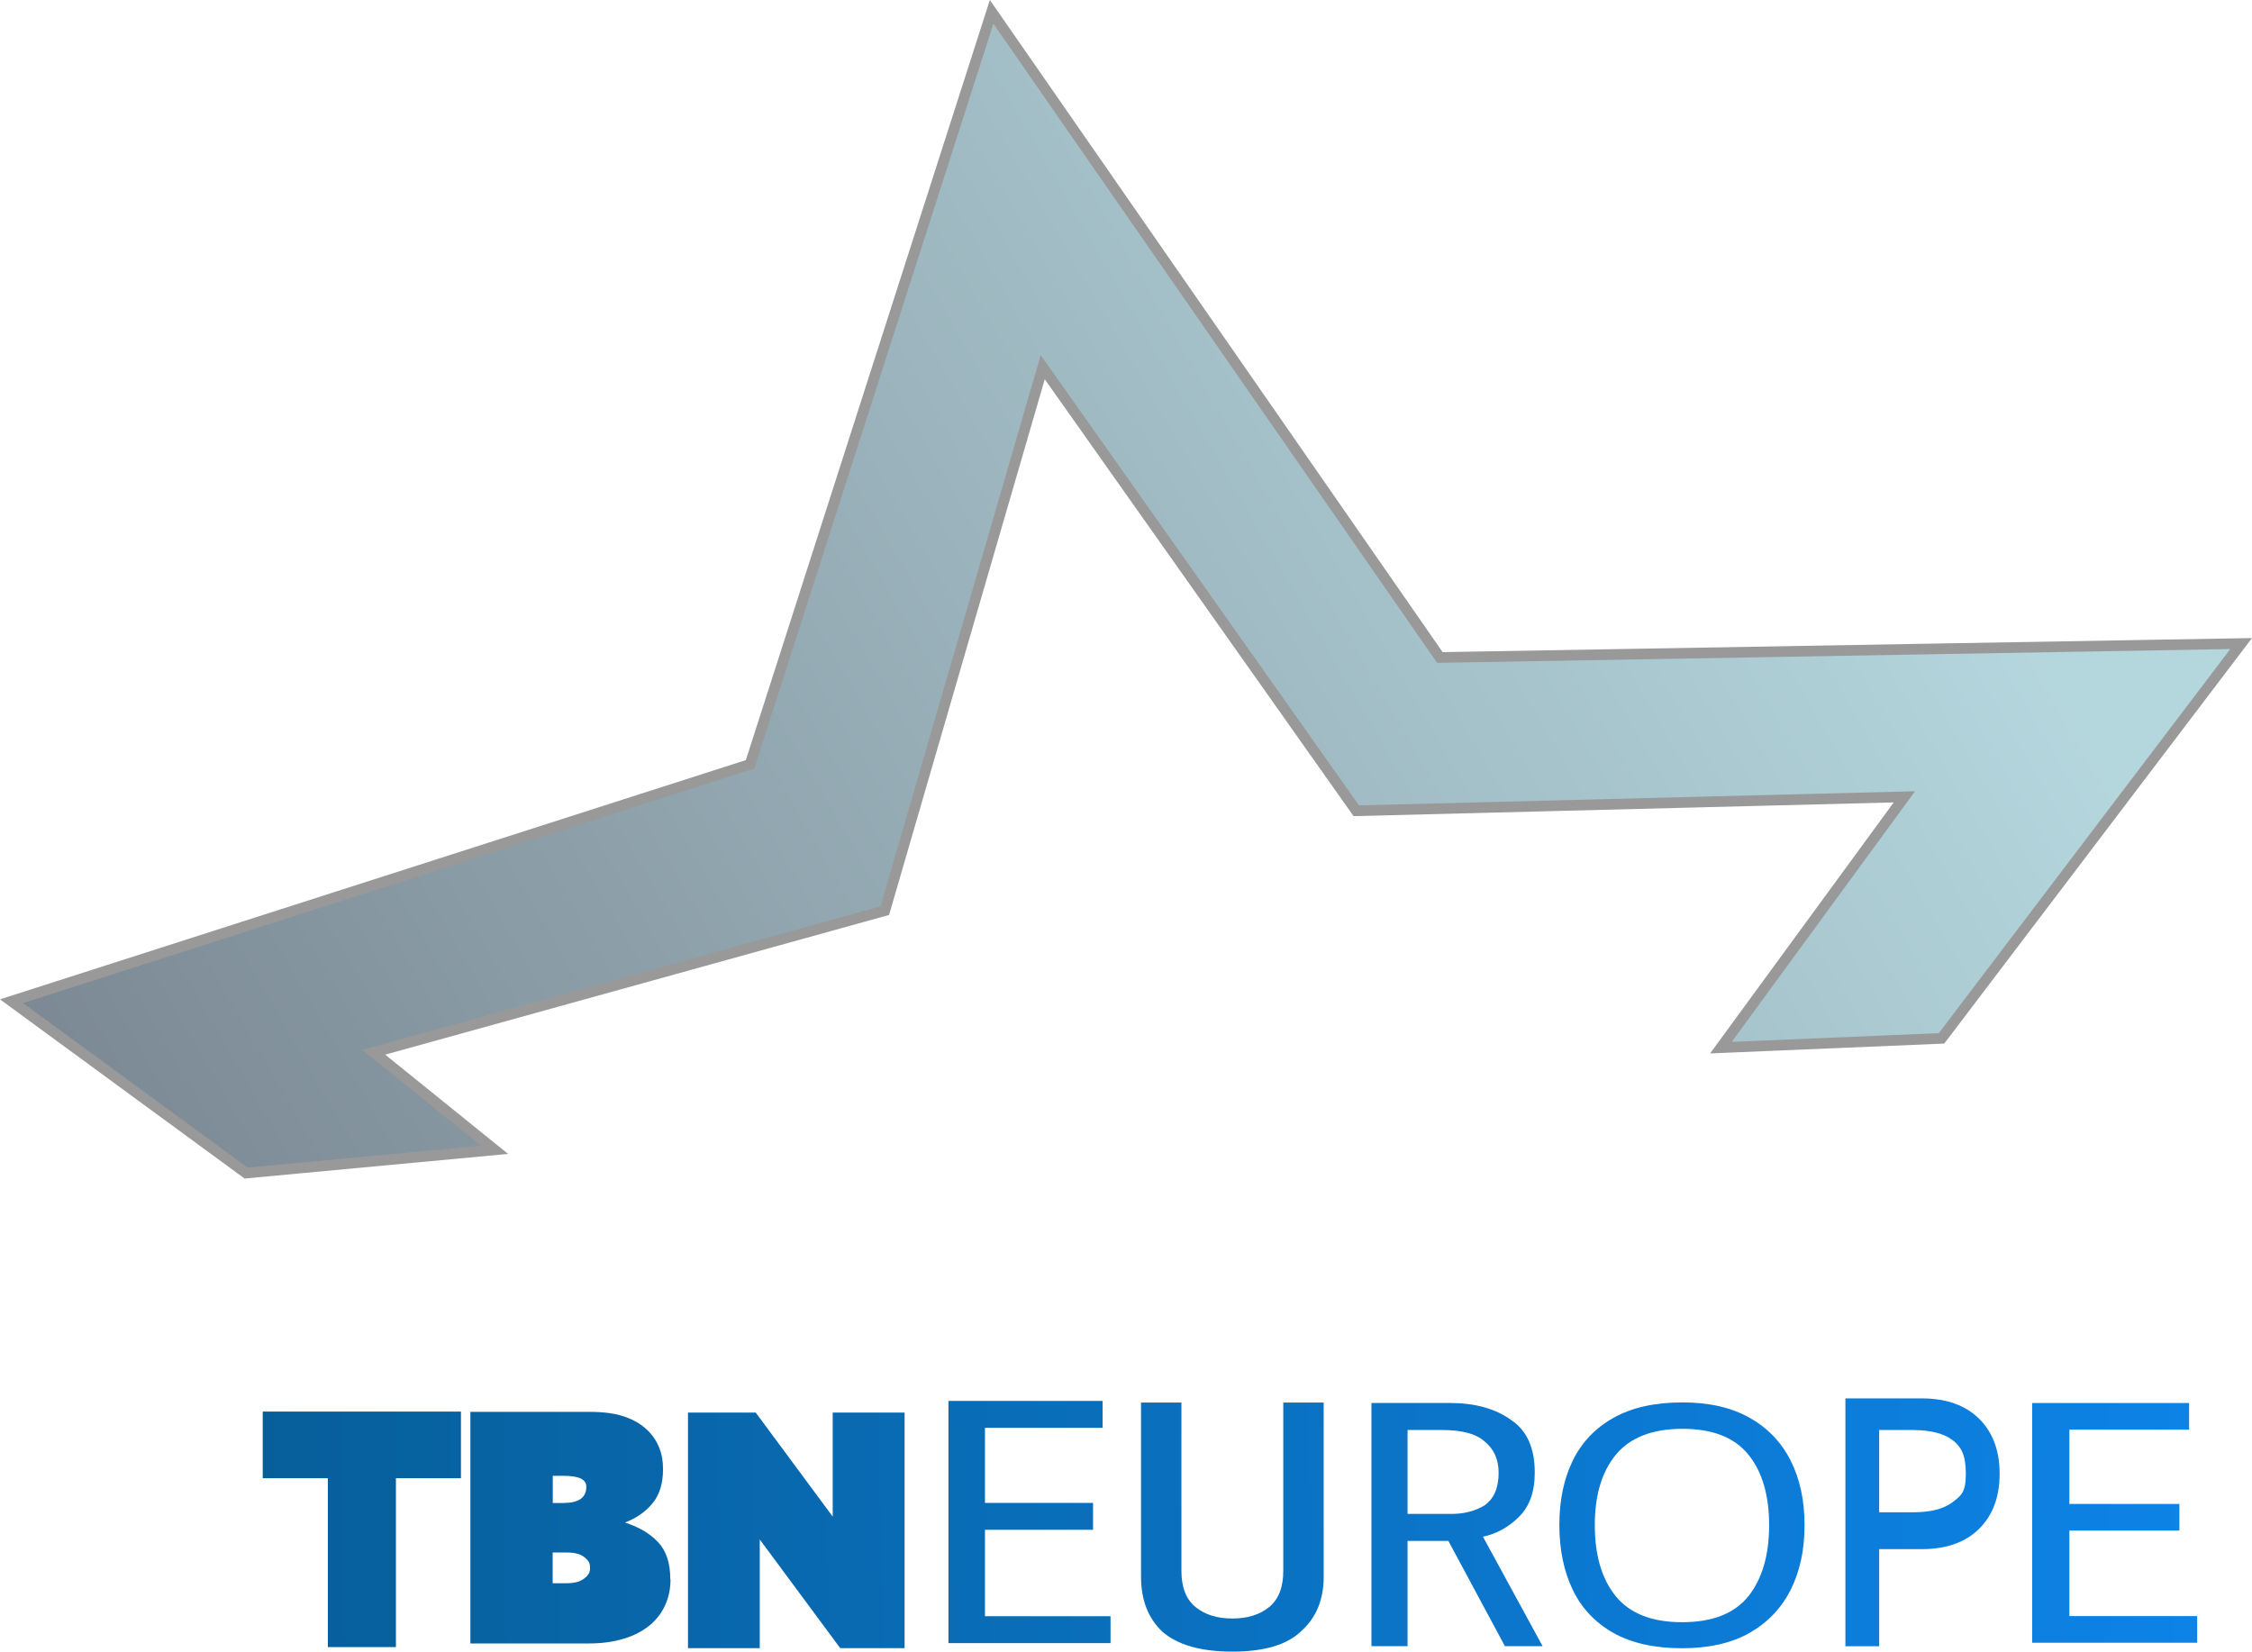
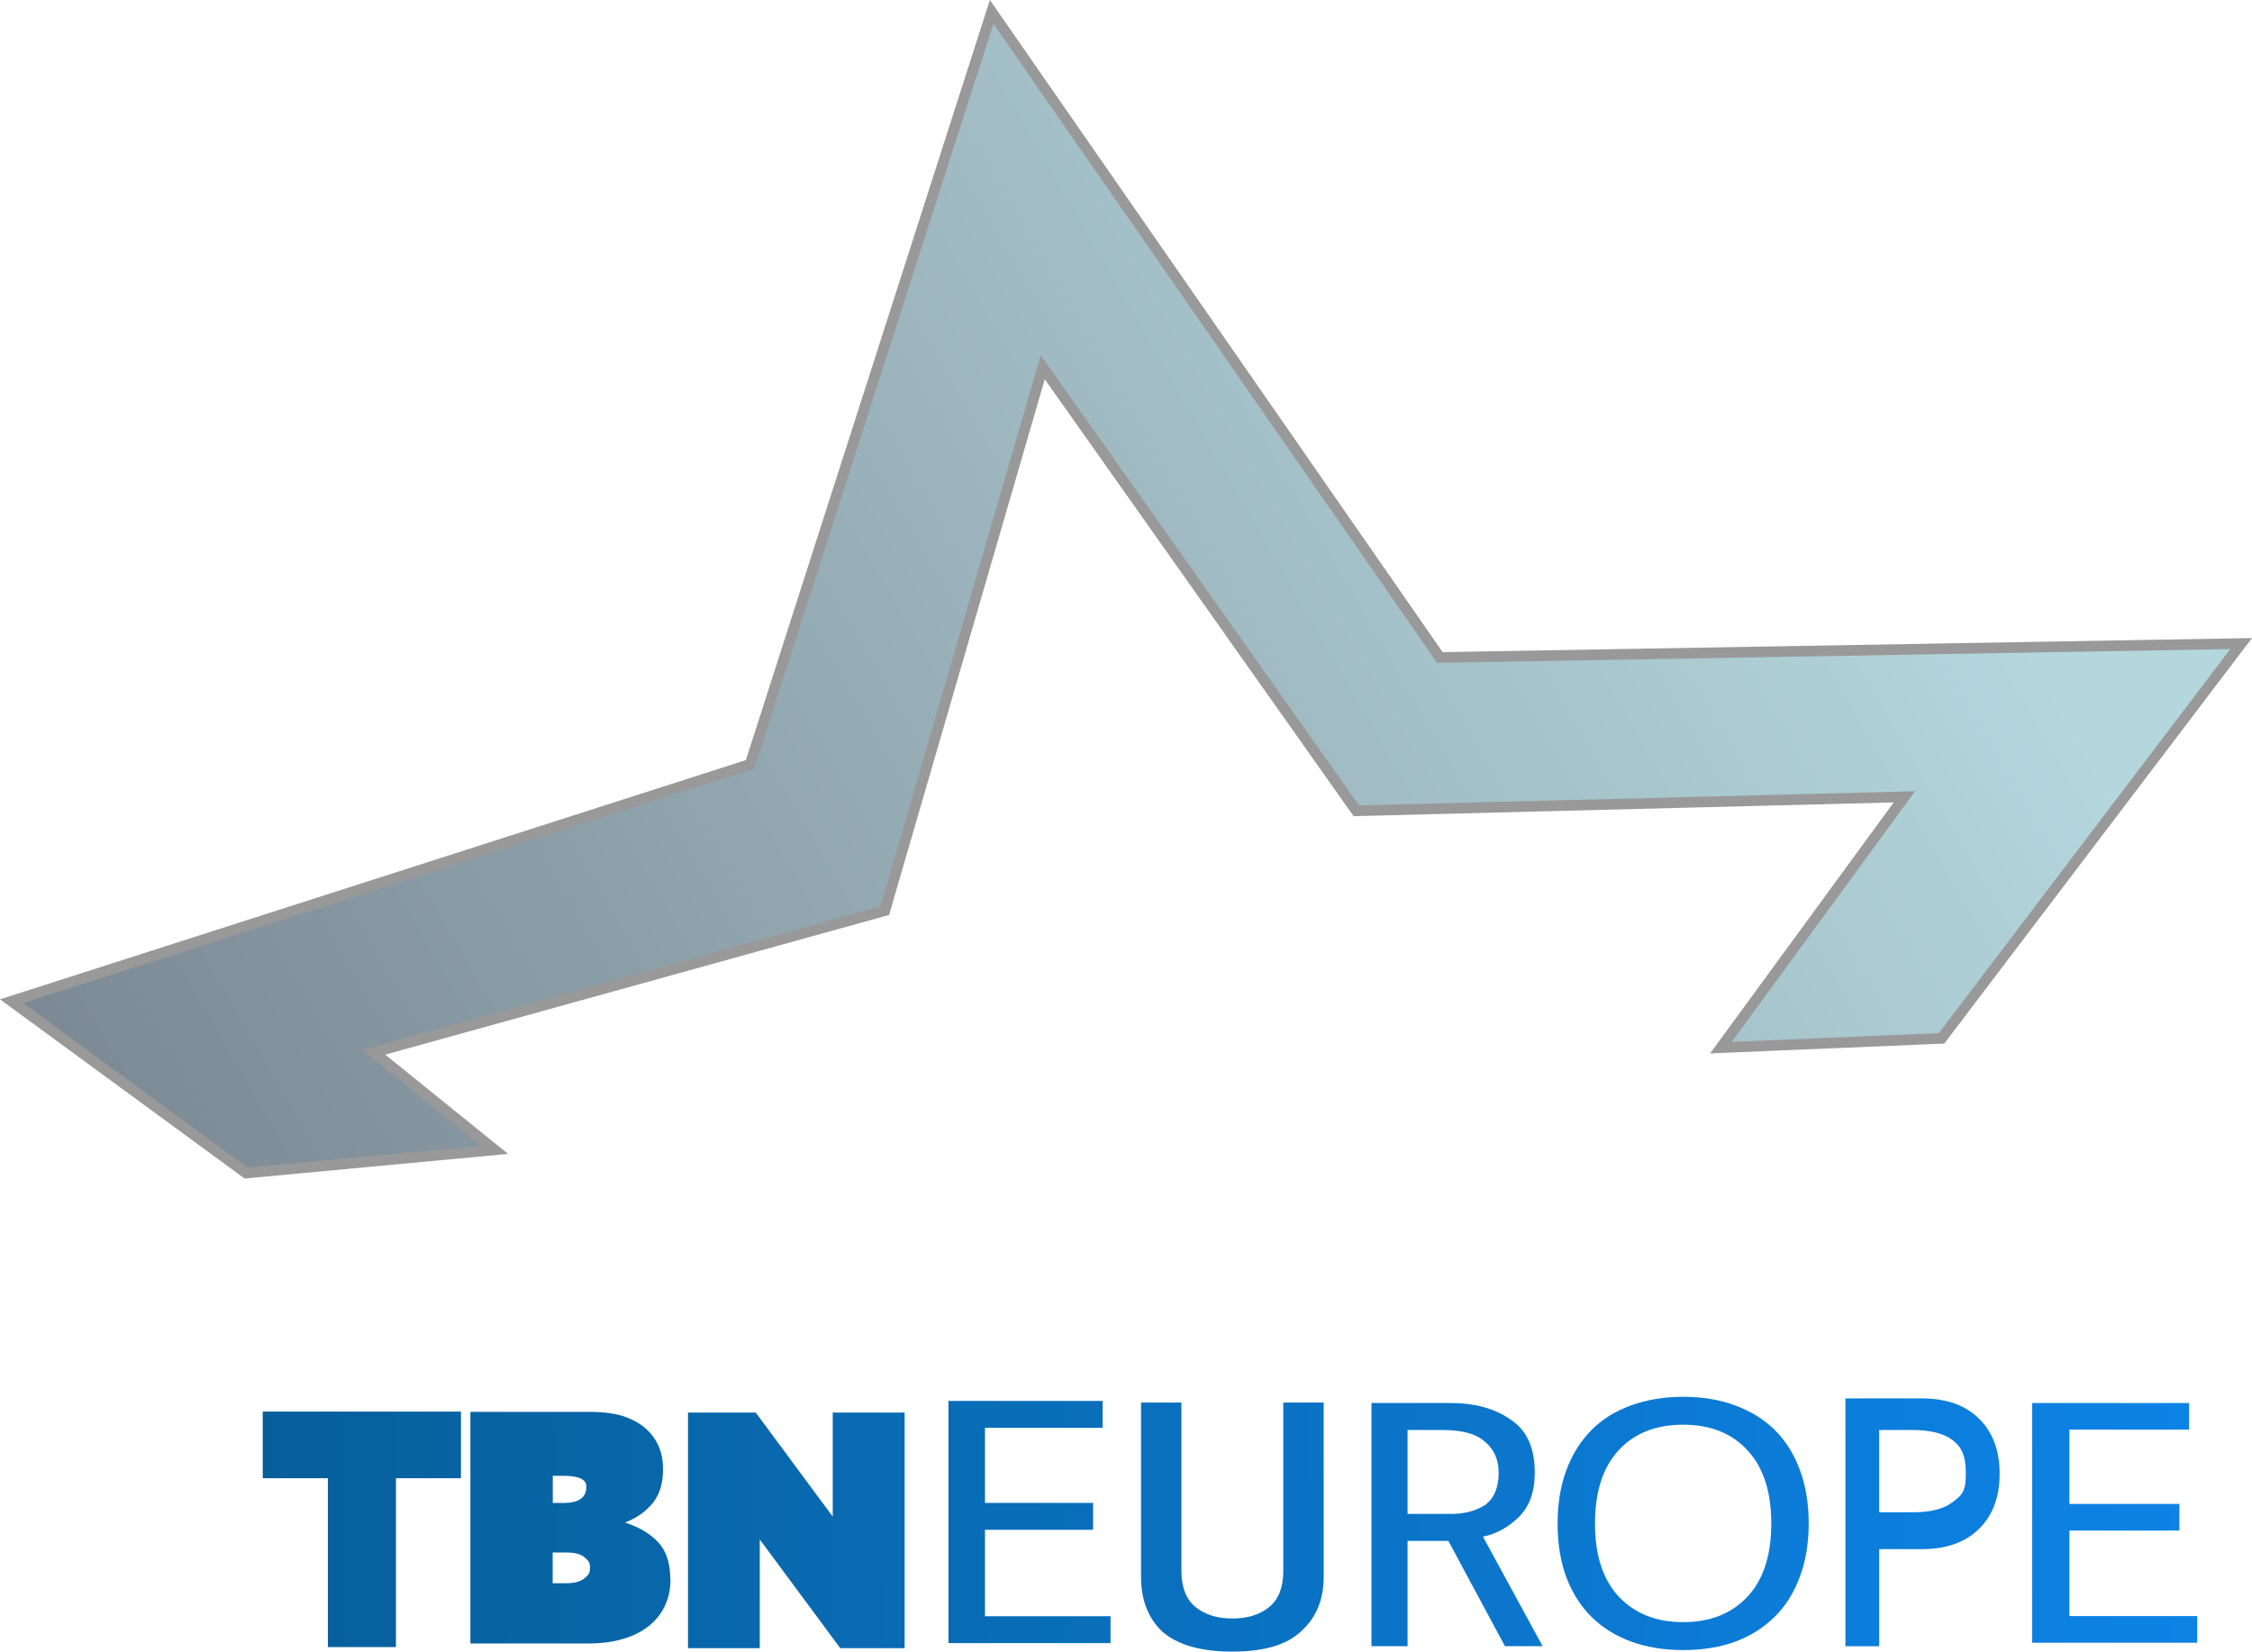
<svg xmlns="http://www.w3.org/2000/svg" xmlns:xlink="http://www.w3.org/1999/xlink" width="200mm" height="146.68mm" version="1.1" viewBox="0 0 200 146.68">
  <defs>
    <linearGradient id="a" x1="-183.69" x2="-26.26" y1="240.19" y2="238.29" gradientUnits="userSpaceOnUse" xlink:href="#b" />
    <linearGradient id="b">
      <stop stop-color="#075f9a" offset="0" />
      <stop stop-color="#0d83e7" offset="1" />
    </linearGradient>
-     <linearGradient id="c" x1="-204.13" x2="-68.25" y1="196.65" y2="118.03" gradientUnits="userSpaceOnUse">
+     <linearGradient id="e" x1="-204.13" x2="-68.25" y1="196.65" y2="118.03" gradientUnits="userSpaceOnUse">
      <stop stop-color="#7c8994" offset="0" />
      <stop stop-color="#b4d6dd" offset="1" />
    </linearGradient>
+     <linearGradient id="d" x1="-183.69" x2="-26.26" y1="240.19" y2="238.29" gradientTransform="scale(1.0544 .94841)" gradientUnits="userSpaceOnUse" xlink:href="#b" />
  </defs>
-   <g transform="translate(218.68 -5.1877)">
-     <g transform="matrix(1.0914 0 0 1.0914 5.1309 -120.51)">
-       <g fill="url(#a)">
-         <text transform="scale(1.0544 .94841)" x="-75.893" y="262.578" font-family="'Brandon Grotesque'" font-size="28.695px" letter-spacing="0px" stroke-width=".717" word-spacing="0px" style="line-height:1.25" xml:space="preserve">
-           <tspan x="-75.893" y="262.578" fill="url(#a)" font-family="Verdana" stroke-width=".717">O</tspan>
-         </text>
-         <path class="st6" d="m-183.69 230.04h16.13v5.423h-5.291v13.742h-5.539v-13.742h-5.3z" stroke-width=".095" />
-         <path class="st7" d="m-157.36 236.18v-0.05c0-0.582-0.619-0.863-1.858-0.863h-0.87v2.211h0.898c1.22-0.01 1.83-0.443 1.83-1.298m0.302 6.591v-0.05c0-0.413-0.157-0.591-0.471-0.843-0.314-0.252-0.786-0.366-1.414-0.372h-1.153v2.502h1.126c0.628 0 1.1-0.121 1.423-0.372 0.333-0.262 0.49-0.452 0.49-0.865m6.55 0.916c0 0.755-0.139 1.449-0.425 2.083-0.277 0.634-0.702 1.187-1.266 1.66-0.564 0.463-1.257 0.835-2.098 1.087-0.832 0.262-1.793 0.392-2.884 0.392h-9.612v-18.847h9.695c1.202 0 2.2 0.141 2.976 0.433 0.786 0.292 1.433 0.704 1.941 1.268 0.314 0.342 0.573 0.755 0.767 1.238 0.194 0.483 0.296 1.046 0.296 1.701v0.05c0 1.127-0.277 2.043-0.841 2.737-0.564 0.694-1.312 1.218-2.255 1.58 1.127 0.362 2.024 0.885 2.689 1.59 0.665 0.704 0.998 1.701 0.998 2.989v0.04z" stroke-width=".096" />
-         <path class="st6" d="m-137.3 230.12h5.842v19.171h-5.239l-6.547-8.844v8.844h-5.841v-19.171h5.512l6.265 8.465v-8.465z" stroke-width=".098" />
-         <path d="m-114.7 248.88h-13.192v-19.707h12.545v2.19h-9.571v6.108h8.795v2.19h-8.795v7.03h10.217z" />
-         <path d="m-97.355 243.48c0 1.875-0.619 3.358-1.858 4.452-1.143 1.093-3.001 1.64-5.574 1.64s-4.478-0.547-5.717-1.64c-1.143-1.093-1.715-2.577-1.715-4.452v-14.176h3.287v13.708c0 1.328 0.381 2.304 1.143 2.929 0.762 0.625 1.763 0.937 3.001 0.937s2.239-0.312 3.001-0.937c0.762-0.625 1.143-1.601 1.143-2.929v-13.708h3.287z" />
-         <path d="m-79.542 249.13h-3.067l-4.6-8.564h-3.322v8.564h-2.939v-19.79h6.389q3.067 0 4.984 1.389 1.917 1.273 1.917 4.282 0 2.315-1.278 3.588-1.278 1.273-2.939 1.62zm-3.578-14.119q0-1.62-1.15-2.546-1.022-0.926-3.45-0.926h-2.811v6.828h3.578q1.534 0 2.684-0.694 1.15-0.81 1.15-2.662z" />
-         <path d="m-42.353 235.1c0 1.887-0.558 3.381-1.673 4.482-1.115 1.101-2.669 1.651-4.661 1.651h-3.466v7.902h-2.749v-20.168h6.215c1.992 0 3.546 0.55 4.661 1.651 1.115 1.101 1.673 2.595 1.673 4.482zm-2.749 0c0-1.494-0.359-2.185-1.076-2.736-0.717-0.55-1.793-0.813-3.227-0.826h-2.749v6.697h2.749c1.434 0 2.51-0.275 3.227-0.826 0.717-0.55 1.076-0.817 1.076-2.311z" />
-         <path d="m-26.277 248.85h-13.428v-19.507h12.77v2.167h-9.742v6.046h8.952v2.167h-8.952v6.958h10.4z" />
-       </g>
-       <path d="m-164.82 208.74-20.222 1.89-19.088-13.985 60.098-19.277 19.655-61.232 36.475 52.539 65.201-1.134-24.379 32.128-17.954 0.756 14.93-20.411-44.601 1.134-25.513-36.097-12.851 44.223-41.577 11.528z" fill="url(#c)" stroke="#999" stroke-width=".865" />
+   <g transform="matrix(.99999 0 0 .99999 218.68 -5.1868)">
+     <g transform="matrix(1.0914,0,0,1.0914,5.1309,-120.51)">
+       <path d="m-60.668 231.52q1.344 1.329 2.054 3.256 0.724 1.927 0.724 4.372 0 2.445-0.739 4.385-0.724 1.927-2.039 3.216-1.359 1.342-3.221 2.02-1.847 0.678-4.225 0.678-2.319 0-4.225-0.691-1.891-0.691-3.221-2.006t-2.054-3.229q-0.709-1.913-0.709-4.372 0-2.418 0.709-4.332 0.709-1.927 2.068-3.296 1.3-1.302 3.221-1.993 1.935-0.691 4.21-0.691 2.364 0 4.24 0.704 1.891 0.691 3.206 1.98zm-0.266 7.628q0-3.854-1.921-5.94-1.921-2.1-5.245-2.1-3.354 0-5.274 2.1-1.906 2.086-1.906 5.94 0 3.893 1.95 5.966 1.95 2.06 5.23 2.06t5.215-2.06q1.95-2.073 1.95-5.966z" fill="url(#d)" stroke-width=".717" />
+       <path class="st6" d="m-183.69 230.04h16.13v5.423h-5.291v13.742h-5.539v-13.742h-5.3z" fill="url(#a)" stroke-width=".095" />
+       <path class="st7" d="m-157.36 236.18v-0.05c0-0.582-0.619-0.863-1.858-0.863h-0.87v2.211h0.898c1.22-0.01 1.83-0.443 1.83-1.298m0.302 6.591v-0.05c0-0.413-0.157-0.591-0.471-0.843-0.314-0.252-0.786-0.366-1.414-0.372h-1.153v2.502h1.126c0.628 0 1.1-0.121 1.423-0.372 0.333-0.262 0.49-0.452 0.49-0.865m6.55 0.916c0 0.755-0.139 1.449-0.425 2.083-0.277 0.634-0.702 1.187-1.266 1.66-0.564 0.463-1.257 0.835-2.098 1.087-0.832 0.262-1.793 0.392-2.884 0.392h-9.612v-18.847h9.695c1.202 0 2.2 0.141 2.976 0.433 0.786 0.292 1.433 0.704 1.941 1.268 0.314 0.342 0.573 0.755 0.767 1.238 0.194 0.483 0.296 1.046 0.296 1.701v0.05c0 1.127-0.277 2.043-0.841 2.737-0.564 0.694-1.312 1.218-2.255 1.58 1.127 0.362 2.024 0.885 2.689 1.59 0.665 0.704 0.998 1.701 0.998 2.989v0.04z" fill="url(#a)" stroke-width=".096" />
+       <path class="st6" d="m-137.3 230.12h5.842v19.171h-5.239l-6.547-8.844v8.844h-5.841v-19.171h5.512l6.265 8.465v-8.465z" fill="url(#a)" stroke-width=".098" />
+       <path d="m-114.7 248.88h-13.192v-19.707h12.545v2.19h-9.571v6.108h8.795v2.19h-8.795v7.03h10.217z" fill="url(#a)" />
+       <path d="m-97.355 243.48c0 1.875-0.619 3.358-1.858 4.452-1.143 1.093-3.001 1.64-5.574 1.64s-4.478-0.547-5.717-1.64c-1.143-1.093-1.715-2.577-1.715-4.452v-14.176h3.287v13.708c0 1.328 0.381 2.304 1.143 2.929 0.762 0.625 1.763 0.937 3.001 0.937s2.239-0.312 3.001-0.937c0.762-0.625 1.143-1.601 1.143-2.929v-13.708h3.287z" fill="url(#a)" />
+       <path d="m-79.542 249.13h-3.067l-4.6-8.564h-3.322v8.564h-2.939v-19.79h6.389q3.067 0 4.984 1.389 1.917 1.273 1.917 4.282 0 2.315-1.278 3.588-1.278 1.273-2.939 1.62zm-3.578-14.119q0-1.62-1.15-2.546-1.022-0.926-3.45-0.926h-2.811v6.828h3.578q1.534 0 2.684-0.694 1.15-0.81 1.15-2.662z" fill="url(#a)" />
+       <path d="m-42.353 235.1c0 1.887-0.558 3.381-1.673 4.482-1.115 1.101-2.669 1.651-4.661 1.651h-3.466v7.902h-2.749v-20.168h6.215c1.992 0 3.546 0.55 4.661 1.651s1.673 2.595 1.673 4.482zm-2.749 0c0-1.494-0.359-2.185-1.076-2.736-0.717-0.55-1.793-0.813-3.227-0.826h-2.749v6.697h2.749c1.434 0 2.51-0.275 3.227-0.826 0.717-0.55 1.076-0.817 1.076-2.311z" fill="url(#a)" />
+       <path d="m-26.277 248.85h-13.428v-19.507h12.77v2.167h-9.742v6.046h8.952v2.167h-8.952v6.958h10.4z" fill="url(#a)" />
+       <path d="m-164.82 208.74-20.222 1.89-19.088-13.985 60.098-19.277 19.655-61.232 36.475 52.539 65.201-1.134-24.379 32.128-17.954 0.756 14.93-20.411-44.601 1.134-25.513-36.097-12.851 44.223-41.577 11.528z" fill="url(#e)" stroke="#999" stroke-width=".865" />
    </g>
  </g>
</svg>
